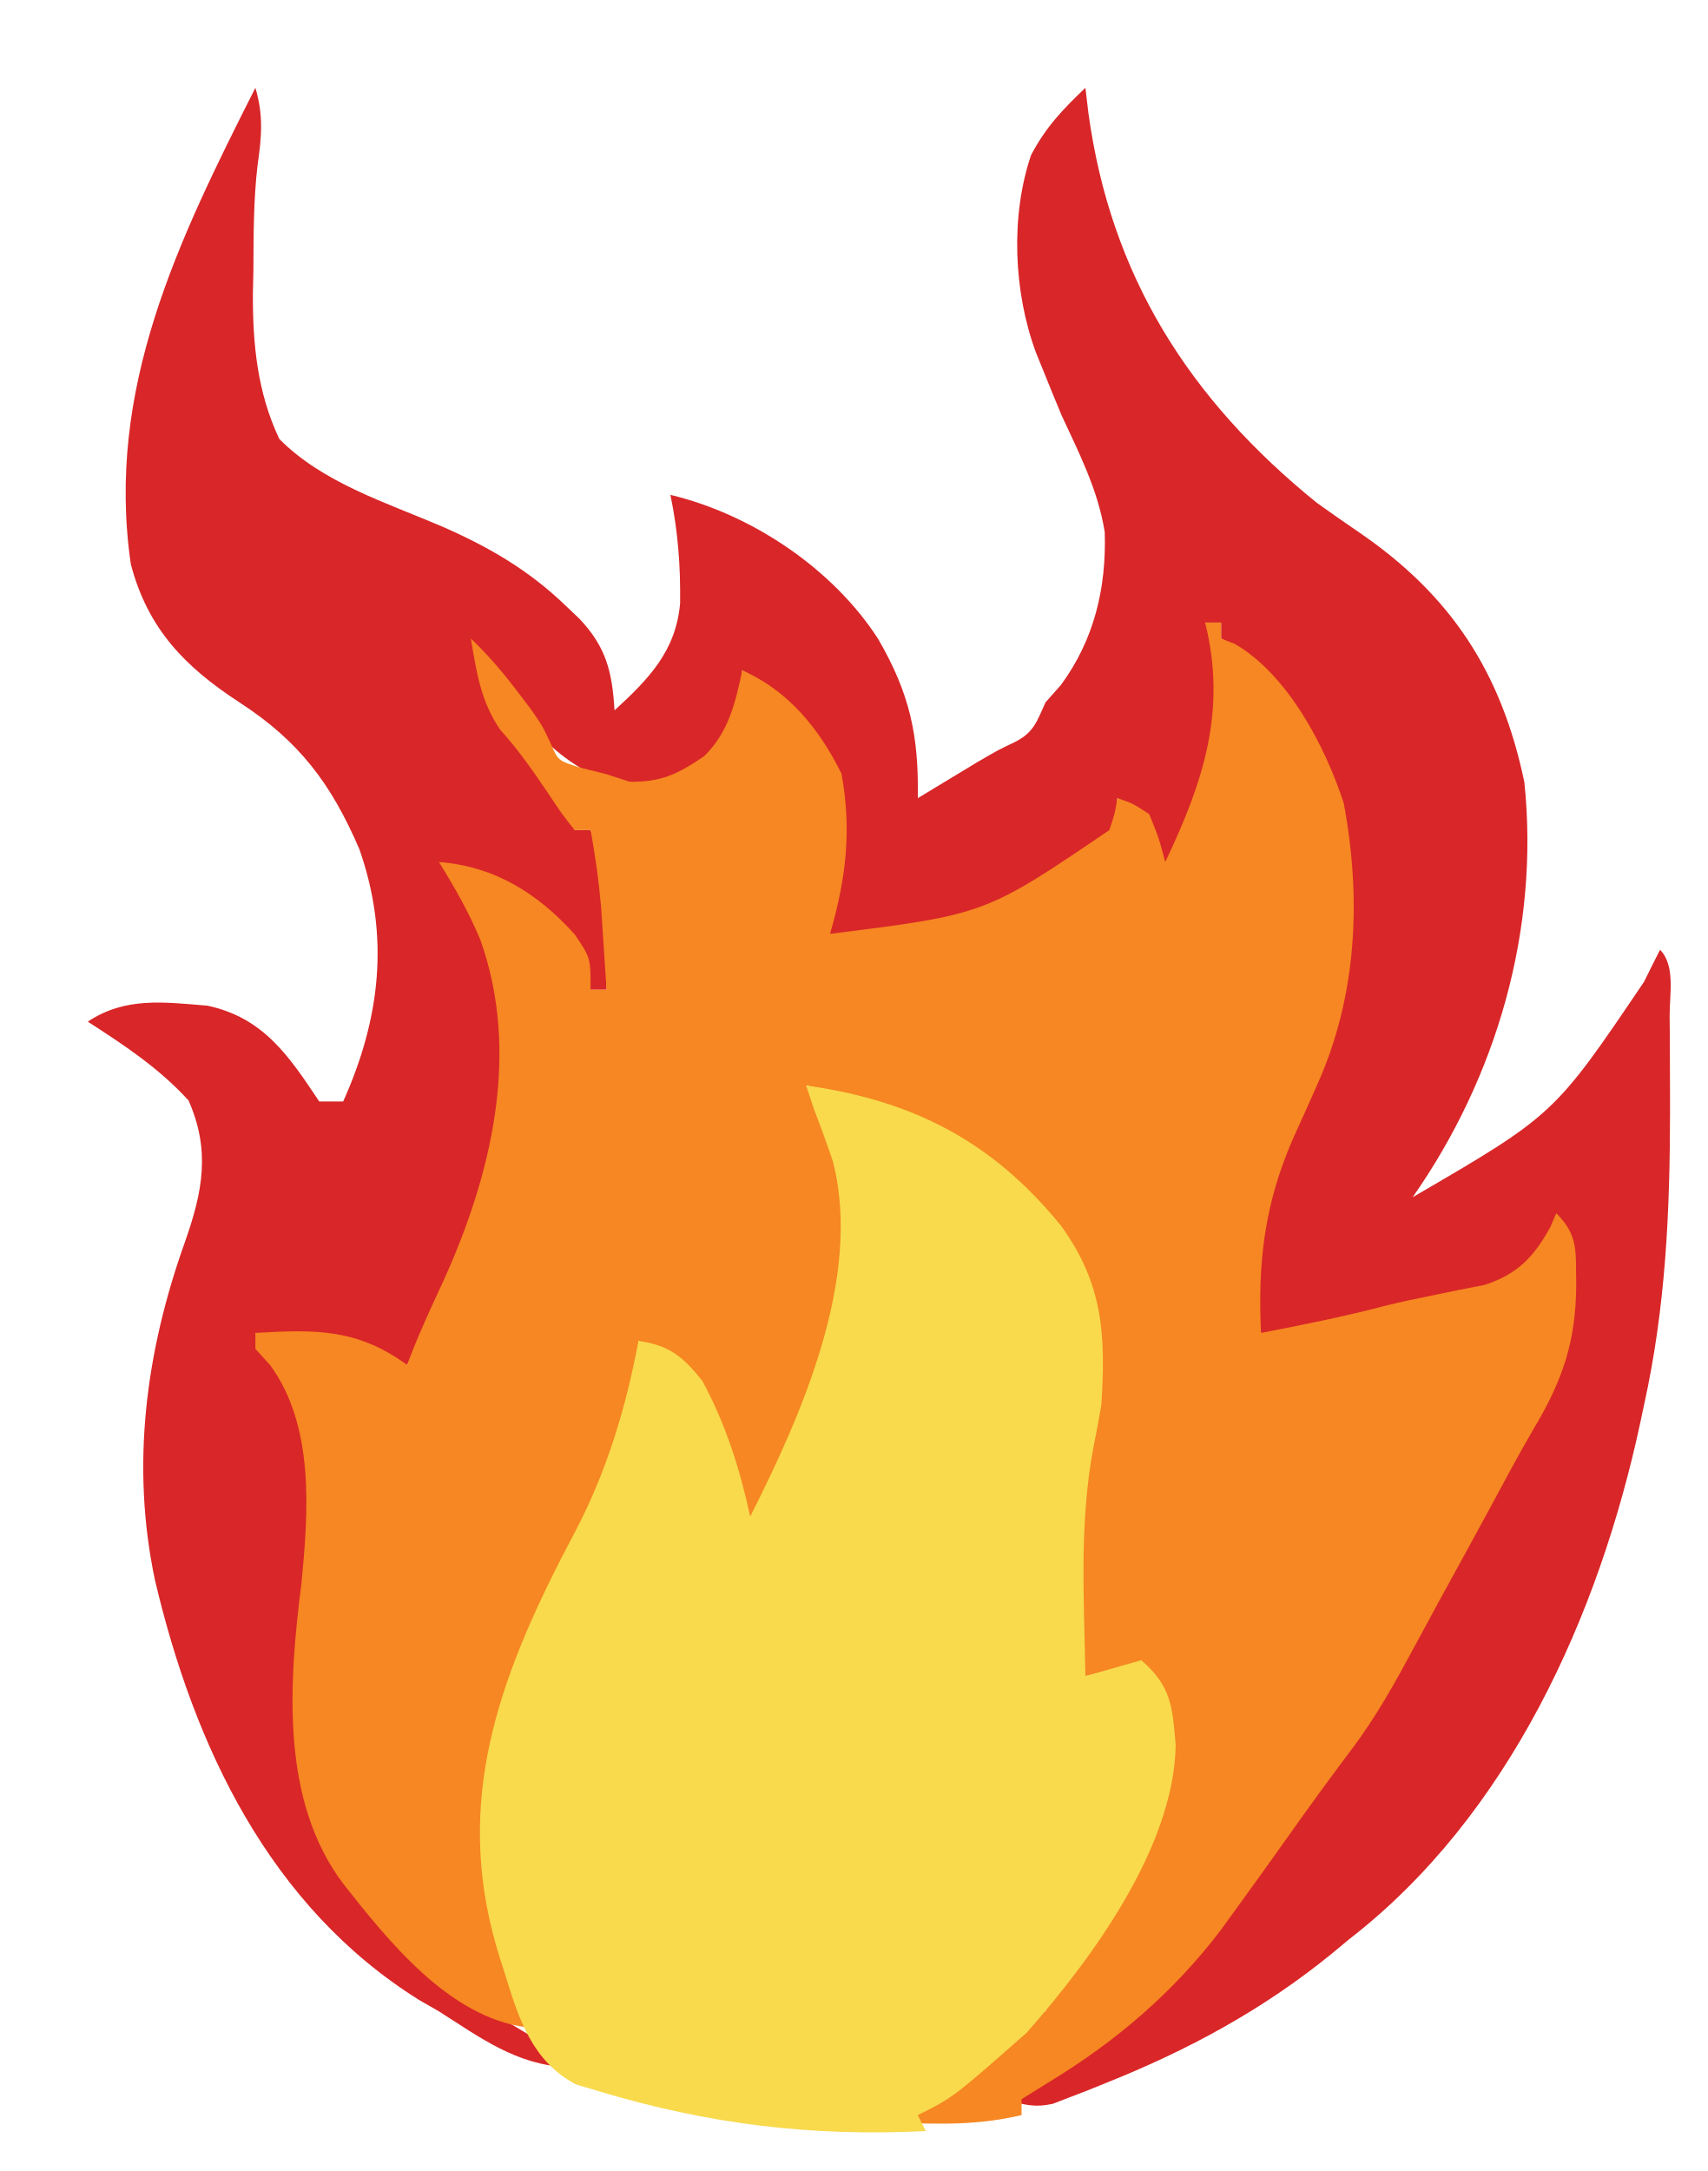
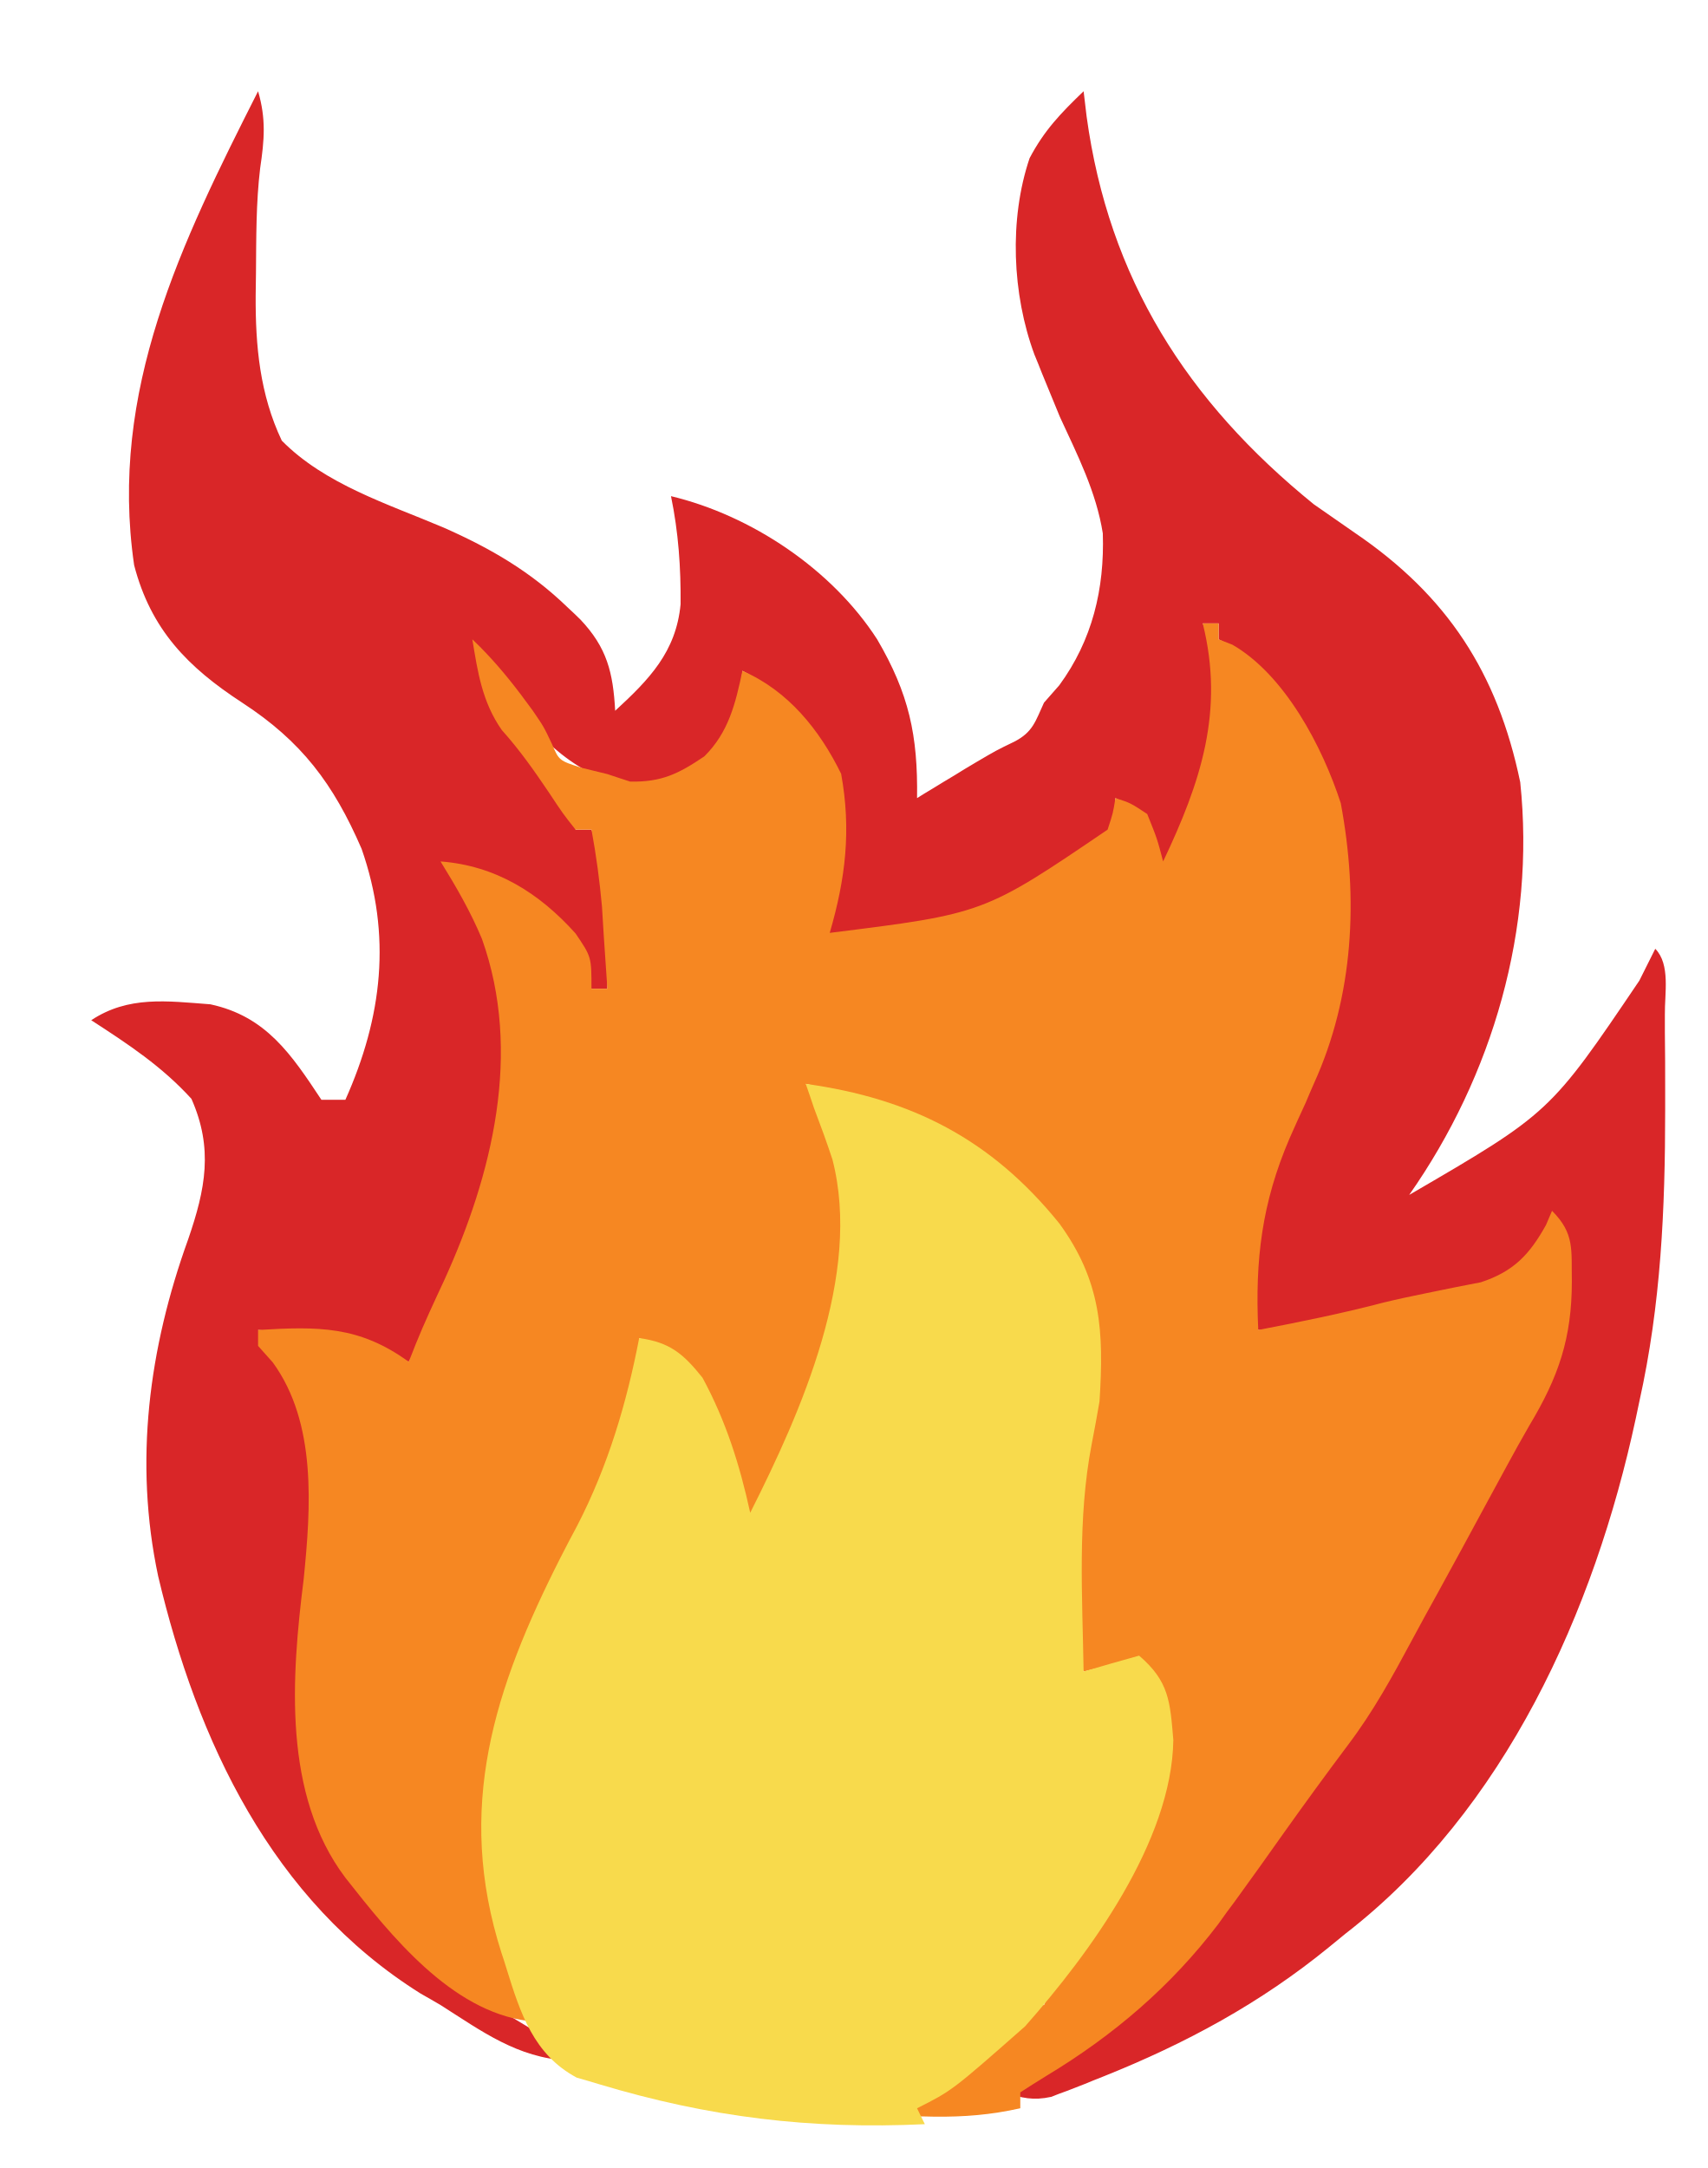
- <svg xmlns="http://www.w3.org/2000/svg" id="svg" version="1.1" style="display: block;" viewBox="0 0 214 272">
-   <defs id="defs13" />
-   <path d="M0 0 C1.025 3.461 0.788 6.107 0.275 9.681 C-0.245 14.067 -0.226 18.463 -0.25 22.875 C-0.271 23.804 -0.291 24.734 -0.312 25.691 C-0.348 32.068 0.237 38.167 3 44 C8.452 49.508 16.392 51.96 23.394 54.965 C29.313 57.557 34.328 60.467 39 65 C39.53 65.503 40.06 66.005 40.605 66.523 C43.965 70.081 44.712 73.195 45 78 C49.266 74.08 52.677 70.599 53.215 64.605 C53.277 59.974 52.957 55.544 52 51 C62.12 53.418 72.27 60.169 78 69 C81.989 75.864 83.131 81.111 83 89 C83.675 88.59 84.351 88.18 85.047 87.758 C85.939 87.219 86.831 86.68 87.75 86.125 C88.632 85.591 89.513 85.058 90.422 84.508 C93 83 93 83 95.266 81.918 C97.588 80.689 97.918 79.367 99 77 C99.959 75.917 99.959 75.917 100.938 74.812 C105.105 69.13 106.639 62.676 106.422 55.668 C105.592 50.422 103.216 45.784 101 41 C100.237 39.172 99.486 37.339 98.75 35.5 C98.435 34.727 98.121 33.953 97.797 33.156 C94.999 25.586 94.587 16.122 97.188 8.438 C99.058 4.89 101.126 2.752 104 0 C104.124 1.042 104.248 2.083 104.375 3.156 C107.166 23.562 116.99 39.042 133 52 C134.715 53.228 136.444 54.437 138.188 55.625 C149.787 63.533 156.119 73.197 159 87 C160.912 105.416 155.552 123.925 145 139 C162.73 128.679 162.73 128.679 174 112 C174.658 110.662 175.323 109.328 176 108 C177.944 109.944 177.187 113.617 177.203 116.27 C177.21 117.013 177.217 117.757 177.224 118.524 C177.242 120.953 177.248 123.383 177.25 125.812 C177.251 126.635 177.252 127.458 177.253 128.306 C177.243 140.774 176.707 152.788 174 165 C173.85 165.709 173.7 166.419 173.546 167.15 C168.339 191.411 157.077 216.479 137 232 C135.975 232.853 135.975 232.853 134.93 233.723 C126.249 240.801 116.869 245.864 106.5 250 C105.722 250.315 104.944 250.63 104.143 250.955 C103.405 251.238 102.667 251.521 101.906 251.812 C101.249 252.066 100.593 252.32 99.916 252.582 C97.637 253.079 96.195 252.718 94 252 C94.801 251.615 94.801 251.615 95.617 251.223 C102.349 247.763 107.579 243.241 113 238 C113.803 237.239 114.606 236.479 115.434 235.695 C118.526 232.447 121.158 228.984 123.812 225.375 C124.339 224.663 124.866 223.951 125.409 223.217 C126.462 221.793 127.514 220.367 128.563 218.94 C129.774 217.305 131.006 215.686 132.242 214.07 C137.437 207.207 141.599 199.936 145.699 192.391 C147.145 189.734 148.603 187.084 150.062 184.434 C151.126 182.498 152.188 180.562 153.25 178.625 C153.745 177.722 154.241 176.82 154.751 175.889 C155.711 174.13 156.663 172.366 157.609 170.598 C158.542 168.855 159.492 167.121 160.458 165.396 C163.405 159.93 164.615 156.158 164.375 149.938 C164.341 148.647 164.308 147.357 164.273 146.027 C164.337 143.123 164.337 143.123 163 142 C162.526 143.093 162.051 144.186 161.562 145.312 C159.273 149.27 156.96 150.28 152.641 151.453 C148.712 152.267 144.77 152.921 140.797 153.473 C137.978 153.911 137.978 153.911 135.379 155.051 C132.198 156.32 129.389 156.133 126 156 C123.005 150.01 125.057 143.228 127.002 137.205 C129.1 131.015 131.423 125.009 134 119 C138.025 109.148 137.513 95.798 134 85.875 C131.297 79.88 127.099 72.05 121 69 C121 68.34 121 67.68 121 67 C120.34 67 119.68 67 119 67 C119.33 67.66 119.66 68.32 120 69 C123.097 78.291 119.448 87.918 115.363 96.398 C114.688 97.686 114.688 97.686 114 99 C113.67 99 113.34 99 113 99 C112.918 97.907 112.835 96.814 112.75 95.688 C112.363 91.967 112.363 91.967 109.938 90.062 C109.298 89.712 108.659 89.361 108 89 C107.979 89.701 107.959 90.403 107.938 91.125 C106.483 95.585 103.957 97.746 100 100 C90.768 103.692 80.827 105.731 71 107 C71.144 106.455 71.289 105.909 71.438 105.348 C73.498 96.977 74.527 88.749 70 81 C67.383 77.868 64.681 74.841 61 73 C60.917 74.052 60.835 75.104 60.75 76.188 C59.921 80.4 59.047 82.035 56 85 C52.754 87.117 50.889 88.037 47 87.875 C38.73 85.463 34.859 80.927 30 74 C29.299 72.684 28.617 71.357 28 70 C29.871 77.482 33.385 82.562 38.137 88.496 C40 91 40 91 40 93 C40.66 93 41.32 93 42 93 C43.807 97.624 44.218 101.425 44.125 106.375 C44.107 107.62 44.089 108.865 44.07 110.148 C44.047 111.089 44.024 112.03 44 113 C43.34 113 42.68 113 42 113 C41.629 111.948 41.258 110.896 40.875 109.812 C38.724 104.882 35.531 102.03 30.609 100.027 C28.419 99.287 26.23 98.61 24 98 C24.338 98.496 24.675 98.993 25.023 99.504 C25.469 100.183 25.915 100.863 26.375 101.562 C26.816 102.224 27.257 102.885 27.711 103.566 C30.742 109.29 31.362 114.91 31.312 121.25 C31.305 122.371 31.305 122.371 31.298 123.514 C31.023 136.574 25.774 148.961 19 160 C14.25 158.125 14.25 158.125 12 157 C9.963 156.771 7.92 156.59 5.875 156.438 C4.779 156.354 3.684 156.27 2.555 156.184 C1.712 156.123 0.869 156.062 0 156 C0.784 156.969 1.567 157.939 2.375 158.938 C8.554 167.707 7.798 179.264 6.5 189.5 C4.626 204.331 5.764 216.943 15 229 C20.277 235.32 26.829 239.552 33.875 243.688 C35.907 244.942 37.404 246.236 39 248 C32.669 247.667 28.184 244.303 23 241 C22.172 240.524 21.345 240.049 20.492 239.559 C1.726 227.822 -7.679 207.745 -12.579 186.988 C-15.628 172.601 -13.735 158.297 -8.812 144.562 C-6.591 138.242 -5.621 133.135 -8.375 126.875 C-12.075 122.823 -16.406 119.963 -21 117 C-16.312 113.875 -11.49 114.551 -6 115 C1.029 116.507 4.203 121.304 8 127 C8.99 127 9.98 127 11 127 C15.671 116.594 16.853 106.33 13.035 95.41 C9.507 87.197 5.493 81.85 -2 77 C-8.837 72.539 -13.475 67.795 -15.609 59.684 C-18.805 37.728 -9.623 19.053 0 0 Z " transform="translate(32,11)" style="fill: #D92628;" id="path4" />
-   <path d="M0 0 C0.66 0 1.32 0 2 0 C2 0.66 2 1.32 2 2 C2.578 2.228 3.155 2.456 3.75 2.691 C10.347 6.528 15.086 15.545 17.375 22.656 C19.608 34.605 19.04 46.871 14 58 C13.653 58.782 13.306 59.565 12.949 60.371 C12.286 61.849 11.619 63.326 10.949 64.801 C7.428 72.96 6.589 80.136 7 89 C12.278 87.983 17.523 86.93 22.723 85.559 C24.553 85.11 26.398 84.719 28.246 84.348 C29.402 84.109 30.559 83.871 31.75 83.625 C32.838 83.411 33.926 83.197 35.047 82.977 C39.167 81.614 41.17 79.495 43.25 75.75 C43.621 74.884 43.621 74.884 44 74 C46.85 76.85 46.402 78.89 46.5 82.875 C46.476 90.009 44.825 94.905 41.131 101.07 C39.192 104.379 37.401 107.768 35.579 111.142 C33.573 114.852 31.543 118.549 29.509 122.244 C28.471 124.14 27.442 126.041 26.421 127.946 C23.92 132.6 21.454 137.094 18.25 141.312 C15.544 144.927 12.881 148.56 10.281 152.25 C8.209 155.182 6.108 158.094 4 161 C2.996 162.384 2.996 162.384 1.973 163.797 C-4.005 171.669 -11.237 177.822 -19.688 182.938 C-20.781 183.618 -21.874 184.299 -23 185 C-23 185.66 -23 186.32 -23 187 C-26.674 187.853 -30.045 188.108 -33.812 188.062 C-34.788 188.053 -35.764 188.044 -36.77 188.035 C-37.874 188.018 -37.874 188.018 -39 188 C-37.072 186.715 -35.135 185.443 -33.188 184.188 C-28.849 181.21 -24.953 178.429 -22 174 C-21.34 174 -20.68 174 -20 174 C-19.773 173.484 -19.546 172.969 -19.312 172.438 C-18 170 -18 170 -15.812 167.188 C-9.671 158.81 -4.188 147.42 -5 137 C-5.665 134.12 -5.665 134.12 -7 132 C-10.29 130.903 -11.713 131.2 -15 132 C-16.753 128.494 -16.19 124.488 -16.188 120.625 C-16.188 119.717 -16.189 118.809 -16.189 117.873 C-16.143 112.003 -15.589 106.501 -14.457 100.734 C-13.175 93.064 -12.866 84.835 -17 78 C-25.714 66.382 -36.008 61.109 -50 58 C-49.546 58.495 -49.093 58.99 -48.625 59.5 C-43.599 67.233 -44.339 77.028 -46.168 85.684 C-46.34 86.428 -46.511 87.171 -46.688 87.938 C-46.865 88.722 -47.042 89.506 -47.224 90.314 C-48.68 96.392 -50.909 101.57 -54 107 C-55.058 109.313 -56.029 111.649 -57 114 C-57.33 114 -57.66 114 -58 114 C-58.159 113.154 -58.317 112.309 -58.48 111.438 C-60.161 103.269 -61.748 96.023 -68.812 91 C-69.895 90.505 -69.895 90.505 -71 90 C-70.991 90.536 -70.982 91.073 -70.973 91.625 C-71.283 99.834 -74.601 106.585 -78.015 113.886 C-90.289 140.026 -90.289 140.026 -86.973 168.16 C-86.078 170.772 -85.473 173.284 -85 176 C-94.682 174.762 -102.258 165.297 -108 158 C-115.909 147.525 -114.797 132.727 -113.23 120.375 C-112.352 111.327 -111.577 100.732 -117.125 93.062 C-117.744 92.382 -118.362 91.701 -119 91 C-119 90.34 -119 89.68 -119 89 C-111.438 88.553 -106.237 88.464 -100 93 C-99.72 92.283 -99.441 91.567 -99.152 90.828 C-98.037 88.09 -96.819 85.427 -95.562 82.75 C-89.478 69.432 -85.709 54.047 -90.812 39.75 C-92.246 36.3 -94.035 33.175 -96 30 C-89.06 30.521 -83.587 33.942 -79 39.062 C-77 42 -77 42 -77 46 C-76.34 46 -75.68 46 -75 46 C-75.142 43.791 -75.289 41.583 -75.438 39.375 C-75.519 38.145 -75.6 36.915 -75.684 35.648 C-75.967 32.385 -76.41 29.221 -77 26 C-77.66 26 -78.32 26 -79 26 C-80.586 23.988 -80.586 23.988 -82.375 21.312 C-84.262 18.512 -86.048 15.947 -88.312 13.438 C-90.755 9.91 -91.307 6.184 -92 2 C-89.74 4.166 -87.816 6.435 -85.938 8.938 C-85.431 9.607 -84.924 10.276 -84.402 10.965 C-83 13 -83 13 -81.988 15.18 C-81.079 17.302 -81.079 17.302 -78.25 18.188 C-77.177 18.456 -76.105 18.724 -75 19 C-74.051 19.309 -73.103 19.619 -72.125 19.938 C-68.138 20.017 -66.036 18.951 -62.77 16.746 C-59.727 13.744 -58.857 10.096 -58 6 C-52.247 8.484 -48.28 13.384 -45.562 18.938 C-44.259 26.034 -44.997 32.116 -47 39 C-27.542 36.567 -27.542 36.567 -12 26 C-11.301 23.895 -11.301 23.895 -11 22 C-9.125 22.625 -9.125 22.625 -7 24 C-5.75 27.125 -5.75 27.125 -5 30 C-0.262 20.064 2.765 11.061 0 0 Z " transform="translate(151,78)" style="fill: #F68722;" id="path6" />
-   <path d="M0 0 C13.311 1.86 23.338 6.965 31.938 17.562 C37.206 24.831 37.564 31.197 37 40 C36.695 41.797 36.361 43.589 36 45.375 C34.212 54.766 34.835 64.481 35 74 C38.465 73.01 38.465 73.01 42 72 C45.76 75.269 45.892 77.752 46.312 82.625 C46.123 95.406 35.738 109.507 27.625 118.688 C18.438 126.781 18.438 126.781 14 129 C14.33 129.66 14.66 130.32 15 131 C0.598 131.696 -12.176 130.155 -26 126 C-26.94 125.719 -27.879 125.438 -28.848 125.148 C-34.297 122.241 -35.976 117.035 -37.688 111.438 C-37.9 110.778 -38.112 110.119 -38.33 109.439 C-44.141 91.199 -39.271 76.152 -30.848 59.559 C-30.164 58.241 -29.477 56.925 -28.787 55.611 C-24.905 48.131 -22.557 40.271 -21 32 C-17.129 32.553 -15.427 33.967 -13 37 C-10.064 42.443 -8.314 47.979 -7 54 C-0.568 41.285 7.091 24.021 3.363 9.523 C2.629 7.324 1.838 5.162 1 3 C0.505 1.515 0.505 1.515 0 0 Z " transform="translate(101,136)" style="fill: #F8DA4C;" id="path8" />
+ <svg xmlns="http://www.w3.org/2000/svg" xmlns:ns1="http://xml.openoffice.org/svg/export" version="1.2" width="56.89mm" height="72.23mm" viewBox="0 0 5689 7223" preserveAspectRatio="xMidYMid" fill-rule="evenodd" stroke-width="28.222" stroke-linejoin="round" xml:space="preserve">
+   <defs class="ClipPathGroup">
+     <clipPath id="presentation_clip_path" clipPathUnits="userSpaceOnUse">
+       <rect x="0" y="0" width="5689" height="7223" />
+     </clipPath>
+     <clipPath id="presentation_clip_path_shrink" clipPathUnits="userSpaceOnUse">
+       <rect x="5" y="7" width="5678" height="7209" />
+     </clipPath>
+   </defs>
+   <defs class="TextShapeIndex">
+     <g ns1:slide="id1" ns1:id-list="id3" />
+   </defs>
+   <defs class="EmbeddedBulletChars">
+     <g id="bullet-char-template-57356" transform="scale(0.0004882812,-0.0004882812)">
+       <path d="M 580,1141 L 1163,571 580,0 -4,571 580,1141 Z" />
+     </g>
+     <g id="bullet-char-template-57354" transform="scale(0.0004882812,-0.0004882812)">
+       <path d="M 8,1128 L 1137,1128 1137,0 8,0 8,1128 Z" />
+     </g>
+     <g id="bullet-char-template-10146" transform="scale(0.0004882812,-0.0004882812)">
+       <path d="M 174,0 L 602,739 174,1481 1456,739 174,0 Z M 1358,739 L 309,1346 659,739 1358,739 Z" />
+     </g>
+     <g id="bullet-char-template-10132" transform="scale(0.0004882812,-0.0004882812)">
+       <path d="M 2015,739 L 1276,0 717,0 1260,543 174,543 174,936 1260,936 717,1481 1274,1481 2015,739 Z" />
+     </g>
+     <g id="bullet-char-template-10007" transform="scale(0.0004882812,-0.0004882812)">
+       <path d="M 0,-2 C -7,14 -16,27 -25,37 L 356,567 C 262,823 215,952 215,954 215,979 228,992 255,992 264,992 276,990 289,987 310,991 331,999 354,1012 L 381,999 492,748 772,1049 836,1024 860,1049 C 881,1039 901,1025 922,1006 886,937 835,863 770,784 769,783 710,716 594,584 L 774,223 C 774,196 753,168 711,139 L 727,119 C 717,90 699,76 672,76 641,76 570,178 457,381 L 164,-76 C 142,-110 111,-127 72,-127 30,-127 9,-110 8,-76 1,-67 -2,-52 -2,-32 -2,-23 -1,-13 0,-2 Z" />
+     </g>
+     <g id="bullet-char-template-10004" transform="scale(0.0004882812,-0.0004882812)">
+       <path d="M 285,-33 C 182,-33 111,30 74,156 52,228 41,333 41,471 41,549 55,616 82,672 116,743 169,778 240,778 293,778 328,747 346,684 L 369,508 C 377,444 397,411 428,410 L 1163,1116 C 1174,1127 1196,1133 1229,1133 1271,1133 1292,1118 1292,1087 L 1292,965 C 1292,929 1282,901 1262,881 L 442,47 C 390,-6 338,-33 285,-33 Z" />
+     </g>
+     <g id="bullet-char-template-9679" transform="scale(0.0004882812,-0.0004882812)">
+       <path d="M 813,0 C 632,0 489,54 383,161 276,268 223,411 223,592 223,773 276,916 383,1023 489,1130 632,1184 813,1184 992,1184 1136,1130 1245,1023 1353,916 1407,772 1407,592 1407,412 1353,268 1245,161 1136,54 992,0 813,0 Z" />
+     </g>
+     <g id="bullet-char-template-8226" transform="scale(0.0004882812,-0.0004882812)">
+       <path d="M 346,457 C 273,457 209,483 155,535 101,586 74,649 74,723 74,796 101,859 155,911 209,963 273,989 346,989 419,989 480,963 531,910 582,859 608,796 608,723 608,648 583,586 532,535 482,483 420,457 346,457 Z" />
+     </g>
+     <g id="bullet-char-template-8211" transform="scale(0.0004882812,-0.0004882812)">
+       <path d="M -4,459 L 1135,459 1135,606 -4,606 -4,459 Z" />
+     </g>
+     <g id="bullet-char-template-61548" transform="scale(0.0004882812,-0.0004882812)">
+       <path d="M 173,740 C 173,903 231,1043 346,1159 462,1274 601,1332 765,1332 928,1332 1067,1274 1183,1159 1299,1043 1357,903 1357,740 1357,577 1299,437 1183,322 1067,206 928,148 765,148 601,148 462,206 346,322 231,437 173,577 173,740 Z" />
+     </g>
+   </defs>
+   <g>
+     <g id="id2" class="Master_Slide">
+       <g id="bg-id2" class="Background" />
+       <g id="bo-id2" class="BackgroundObjects" />
+     </g>
+   </g>
+   <g class="SlideGroup">
+     <g>
+       <g id="container-id1">
+         <g id="id1" class="Slide" clip-path="url(#presentation_clip_path)">
+           <g class="Page">
+             <g class="Graphic">
+               <g id="id3">
+                 <rect class="BoundingBox" stroke="none" fill="none" x="0" y="0" width="5689" height="7223" />
+                 <path fill="rgb(217,38,40)" stroke="none" d="M 860,304 C 887,396 881,466 867,560 853,676 854,793 853,909 853,934 852,959 852,984 851,1153 866,1314 939,1468 1083,1614 1293,1679 1479,1758 1635,1827 1768,1904 1892,2024 1906,2037 1920,2050 1934,2064 2023,2158 2043,2241 2050,2368 2163,2264 2253,2172 2268,2013 2269,1891 2261,1774 2236,1653 2503,1717 2772,1896 2923,2130 3029,2311 3059,2450 3056,2659 3074,2648 3091,2637 3110,2626 3133,2612 3157,2597 3181,2583 3205,2568 3228,2554 3252,2540 3320,2500 3320,2500 3380,2471 3442,2439 3450,2404 3479,2341 3504,2313 3504,2313 3530,2283 3640,2133 3681,1962 3675,1777 3653,1638 3590,1515 3532,1389 3512,1340 3492,1292 3472,1243 3464,1223 3456,1202 3447,1181 3373,981 3362,731 3431,527 3480,434 3535,377 3611,304 3614,332 3618,359 3621,388 3695,928 3955,1337 4378,1680 4424,1712 4470,1744 4516,1776 4823,1985 4990,2241 5066,2606 5117,3093 4975,3583 4696,3981 5165,3708 5165,3708 5463,3267 5481,3232 5498,3196 5516,3161 5567,3213 5547,3310 5548,3380 5548,3400 5548,3419 5548,3440 5549,3504 5549,3568 5549,3632 5549,3654 5549,3676 5549,3698 5549,4028 5535,4346 5463,4669 5459,4688 5455,4707 5451,4726 5313,5368 5015,6031 4484,6442 4457,6464 4457,6464 4429,6487 4200,6674 3952,6808 3677,6918 3657,6926 3636,6934 3615,6943 3595,6951 3576,6958 3556,6966 3538,6972 3521,6979 3503,6986 3443,6999 3405,6990 3347,6971 3368,6961 3368,6961 3389,6950 3568,6859 3706,6739 3849,6600 3871,6580 3892,6560 3914,6539 3996,6453 4065,6362 4135,6266 4149,6248 4163,6229 4178,6209 4205,6172 4233,6134 4261,6096 4293,6053 4326,6010 4358,5967 4496,5786 4606,5593 4714,5394 4753,5323 4791,5253 4830,5183 4858,5132 4886,5081 4914,5030 4927,5006 4940,4982 4954,4957 4979,4911 5004,4864 5029,4817 5054,4771 5079,4725 5105,4680 5183,4535 5215,4435 5208,4271 5208,4237 5207,4202 5206,4167 5207,4090 5207,4090 5172,4061 5160,4090 5147,4119 5134,4148 5074,4253 5012,4280 4898,4311 4794,4332 4690,4350 4585,4364 4510,4376 4510,4376 4441,4406 4357,4440 4283,4435 4193,4431 4114,4273 4168,4093 4220,3934 4275,3770 4337,3611 4405,3452 4511,3192 4498,2838 4405,2576 4333,2417 4222,2210 4061,2130 4061,2112 4061,2095 4061,2077 4044,2077 4026,2077 4008,2077 4017,2094 4026,2112 4035,2130 4116,2375 4020,2630 3912,2854 3894,2888 3894,2888 3876,2923 3867,2923 3858,2923 3849,2923 3847,2894 3845,2865 3843,2836 3832,2737 3832,2737 3768,2687 3751,2677 3734,2668 3717,2659 3716,2677 3716,2696 3715,2715 3677,2833 3610,2890 3505,2950 3261,3047 2998,3101 2738,3135 2742,3120 2746,3106 2750,3091 2804,2870 2831,2652 2712,2447 2642,2364 2571,2284 2474,2235 2471,2263 2469,2291 2467,2320 2445,2431 2422,2474 2341,2553 2255,2609 2206,2633 2103,2629 1884,2565 1782,2445 1653,2262 1635,2227 1617,2192 1601,2156 1650,2354 1743,2488 1869,2645 1918,2712 1918,2712 1918,2764 1936,2764 1953,2764 1971,2764 2019,2887 2030,2987 2027,3118 2027,3151 2026,3184 2026,3218 2025,3243 2025,3268 2024,3294 2006,3294 1989,3294 1971,3294 1961,3266 1951,3238 1941,3209 1884,3079 1800,3003 1670,2950 1612,2931 1554,2913 1495,2897 1504,2910 1513,2923 1522,2937 1534,2954 1545,2972 1558,2991 1569,3008 1581,3026 1593,3044 1673,3195 1690,3344 1688,3512 1688,3541 1688,3541 1688,3572 1681,3917 1542,4245 1362,4537 1237,4487 1237,4487 1177,4458 1123,4451 1069,4447 1015,4443 986,4440 957,4438 927,4436 905,4434 883,4433 860,4431 881,4457 901,4482 923,4509 1086,4741 1066,5047 1032,5317 982,5710 1012,6043 1257,6362 1396,6529 1570,6641 1756,6751 1810,6784 1849,6818 1892,6865 1724,6856 1605,6767 1468,6680 1446,6667 1425,6655 1402,6642 905,6331 657,5800 527,5251 446,4870 496,4492 627,4129 685,3961 711,3826 638,3661 540,3553 426,3478 304,3399 428,3317 556,3335 701,3346 887,3386 971,3513 1071,3664 1098,3664 1124,3664 1151,3664 1274,3389 1306,3117 1205,2828 1111,2611 1005,2470 807,2341 626,2223 503,2098 447,1883 362,1302 605,808 860,304 L 860,304 Z" />
+                 <path fill="rgb(246,135,34)" stroke="none" d="M 4008,2077 C 4026,2077 4043,2077 4061,2077 4061,2094 4061,2112 4061,2130 4076,2136 4092,2142 4107,2148 4282,2249 4407,2488 4468,2676 4527,2992 4512,3317 4378,3611 4369,3632 4360,3652 4351,3674 4333,3713 4315,3752 4298,3791 4205,4007 4182,4197 4193,4431 4333,4404 4472,4376 4609,4340 4658,4328 4706,4318 4755,4308 4786,4302 4817,4295 4848,4289 4877,4283 4906,4278 4935,4272 5044,4236 5097,4180 5152,4081 5162,4058 5162,4058 5172,4034 5248,4110 5236,4164 5238,4269 5238,4458 5194,4587 5096,4750 5045,4838 4998,4928 4949,5017 4896,5115 4843,5213 4789,5311 4761,5361 4734,5411 4707,5461 4641,5584 4576,5703 4491,5815 4419,5911 4349,6007 4280,6104 4225,6182 4170,6259 4114,6336 4087,6372 4087,6372 4060,6410 3902,6618 3711,6781 3487,6916 3458,6934 3429,6952 3400,6971 3400,6988 3400,7006 3400,7024 3302,7046 3213,7053 3114,7052 3088,7051 3062,7051 3035,7051 3006,7051 3006,7051 2976,7050 3027,7016 3079,6982 3130,6949 3245,6870 3348,6797 3426,6680 3443,6680 3461,6680 3479,6680 3485,6666 3491,6652 3497,6638 3532,6574 3532,6574 3590,6499 3752,6278 3897,5977 3876,5701 3858,5625 3858,5625 3823,5569 3736,5540 3698,5547 3611,5569 3565,5476 3580,5370 3580,5268 3580,5244 3580,5220 3580,5195 3581,5040 3596,4894 3626,4742 3659,4539 3668,4321 3558,4140 3328,3833 3055,3693 2685,3611 2697,3624 2709,3637 2722,3651 2855,3855 2835,4114 2787,4343 2782,4363 2778,4383 2773,4403 2768,4424 2764,4444 2759,4466 2720,4627 2661,4764 2579,4907 2551,4968 2526,5030 2500,5092 2491,5092 2483,5092 2474,5092 2469,5070 2465,5048 2461,5025 2416,4809 2374,4617 2188,4484 2159,4471 2159,4471 2130,4458 2130,4472 2130,4486 2130,4501 2122,4718 2034,4896 1944,5089 1619,5781 1619,5781 1707,6525 1731,6594 1747,6661 1759,6733 1503,6700 1303,6449 1151,6256 942,5979 971,5588 1012,5261 1036,5022 1056,4741 909,4539 893,4521 877,4503 860,4484 860,4467 860,4449 860,4431 1060,4419 1197,4417 1362,4537 1370,4518 1377,4499 1385,4479 1414,4407 1447,4337 1480,4266 1641,3913 1741,3506 1606,3128 1568,3037 1520,2954 1468,2870 1652,2884 1797,2975 1918,3110 1971,3188 1971,3188 1971,3294 1988,3294 2006,3294 2024,3294 2020,3235 2016,3177 2012,3118 2010,3086 2008,3053 2006,3020 1998,2933 1987,2850 1971,2764 1953,2764 1936,2764 1918,2764 1876,2711 1876,2711 1829,2640 1779,2566 1732,2499 1672,2432 1607,2339 1592,2240 1574,2130 1634,2187 1685,2247 1735,2313 1748,2331 1761,2348 1775,2367 1812,2421 1812,2421 1839,2478 1863,2534 1863,2534 1938,2558 1966,2565 1995,2572 2024,2579 2049,2587 2074,2596 2100,2604 2205,2606 2261,2578 2347,2520 2428,2440 2451,2344 2474,2235 2626,2301 2731,2431 2803,2578 2837,2765 2818,2926 2765,3108 3279,3044 3279,3044 3691,2764 3709,2709 3709,2709 3717,2659 3767,2675 3767,2675 3823,2712 3856,2794 3856,2794 3876,2870 4001,2607 4081,2369 4008,2077 L 4008,2077 Z" />
+                 <path fill="rgb(248,218,76)" stroke="none" d="M 2685,3611 C 3037,3660 3303,3795 3530,4076 3670,4268 3679,4436 3664,4669 3656,4717 3647,4764 3638,4811 3590,5060 3607,5317 3611,5569 3703,5542 3703,5542 3796,5516 3896,5602 3899,5668 3910,5797 3905,6135 3631,6508 3416,6751 3173,6965 3173,6965 3056,7024 3064,7041 3073,7059 3082,7077 2701,7095 2363,7054 1997,6944 1973,6937 1948,6929 1922,6922 1778,6845 1734,6707 1688,6559 1683,6542 1677,6524 1671,6506 1517,6024 1646,5626 1869,5187 1887,5152 1905,5117 1924,5082 2026,4884 2088,4676 2130,4458 2232,4472 2277,4510 2341,4590 2419,4734 2465,4880 2500,5040 2670,4703 2873,4246 2774,3863 2755,3805 2734,3748 2712,3690 2699,3651 2699,3651 2685,3611 L 2685,3611 Z" />
+               </g>
+             </g>
+           </g>
+         </g>
+       </g>
+     </g>
+   </g>
</svg>
